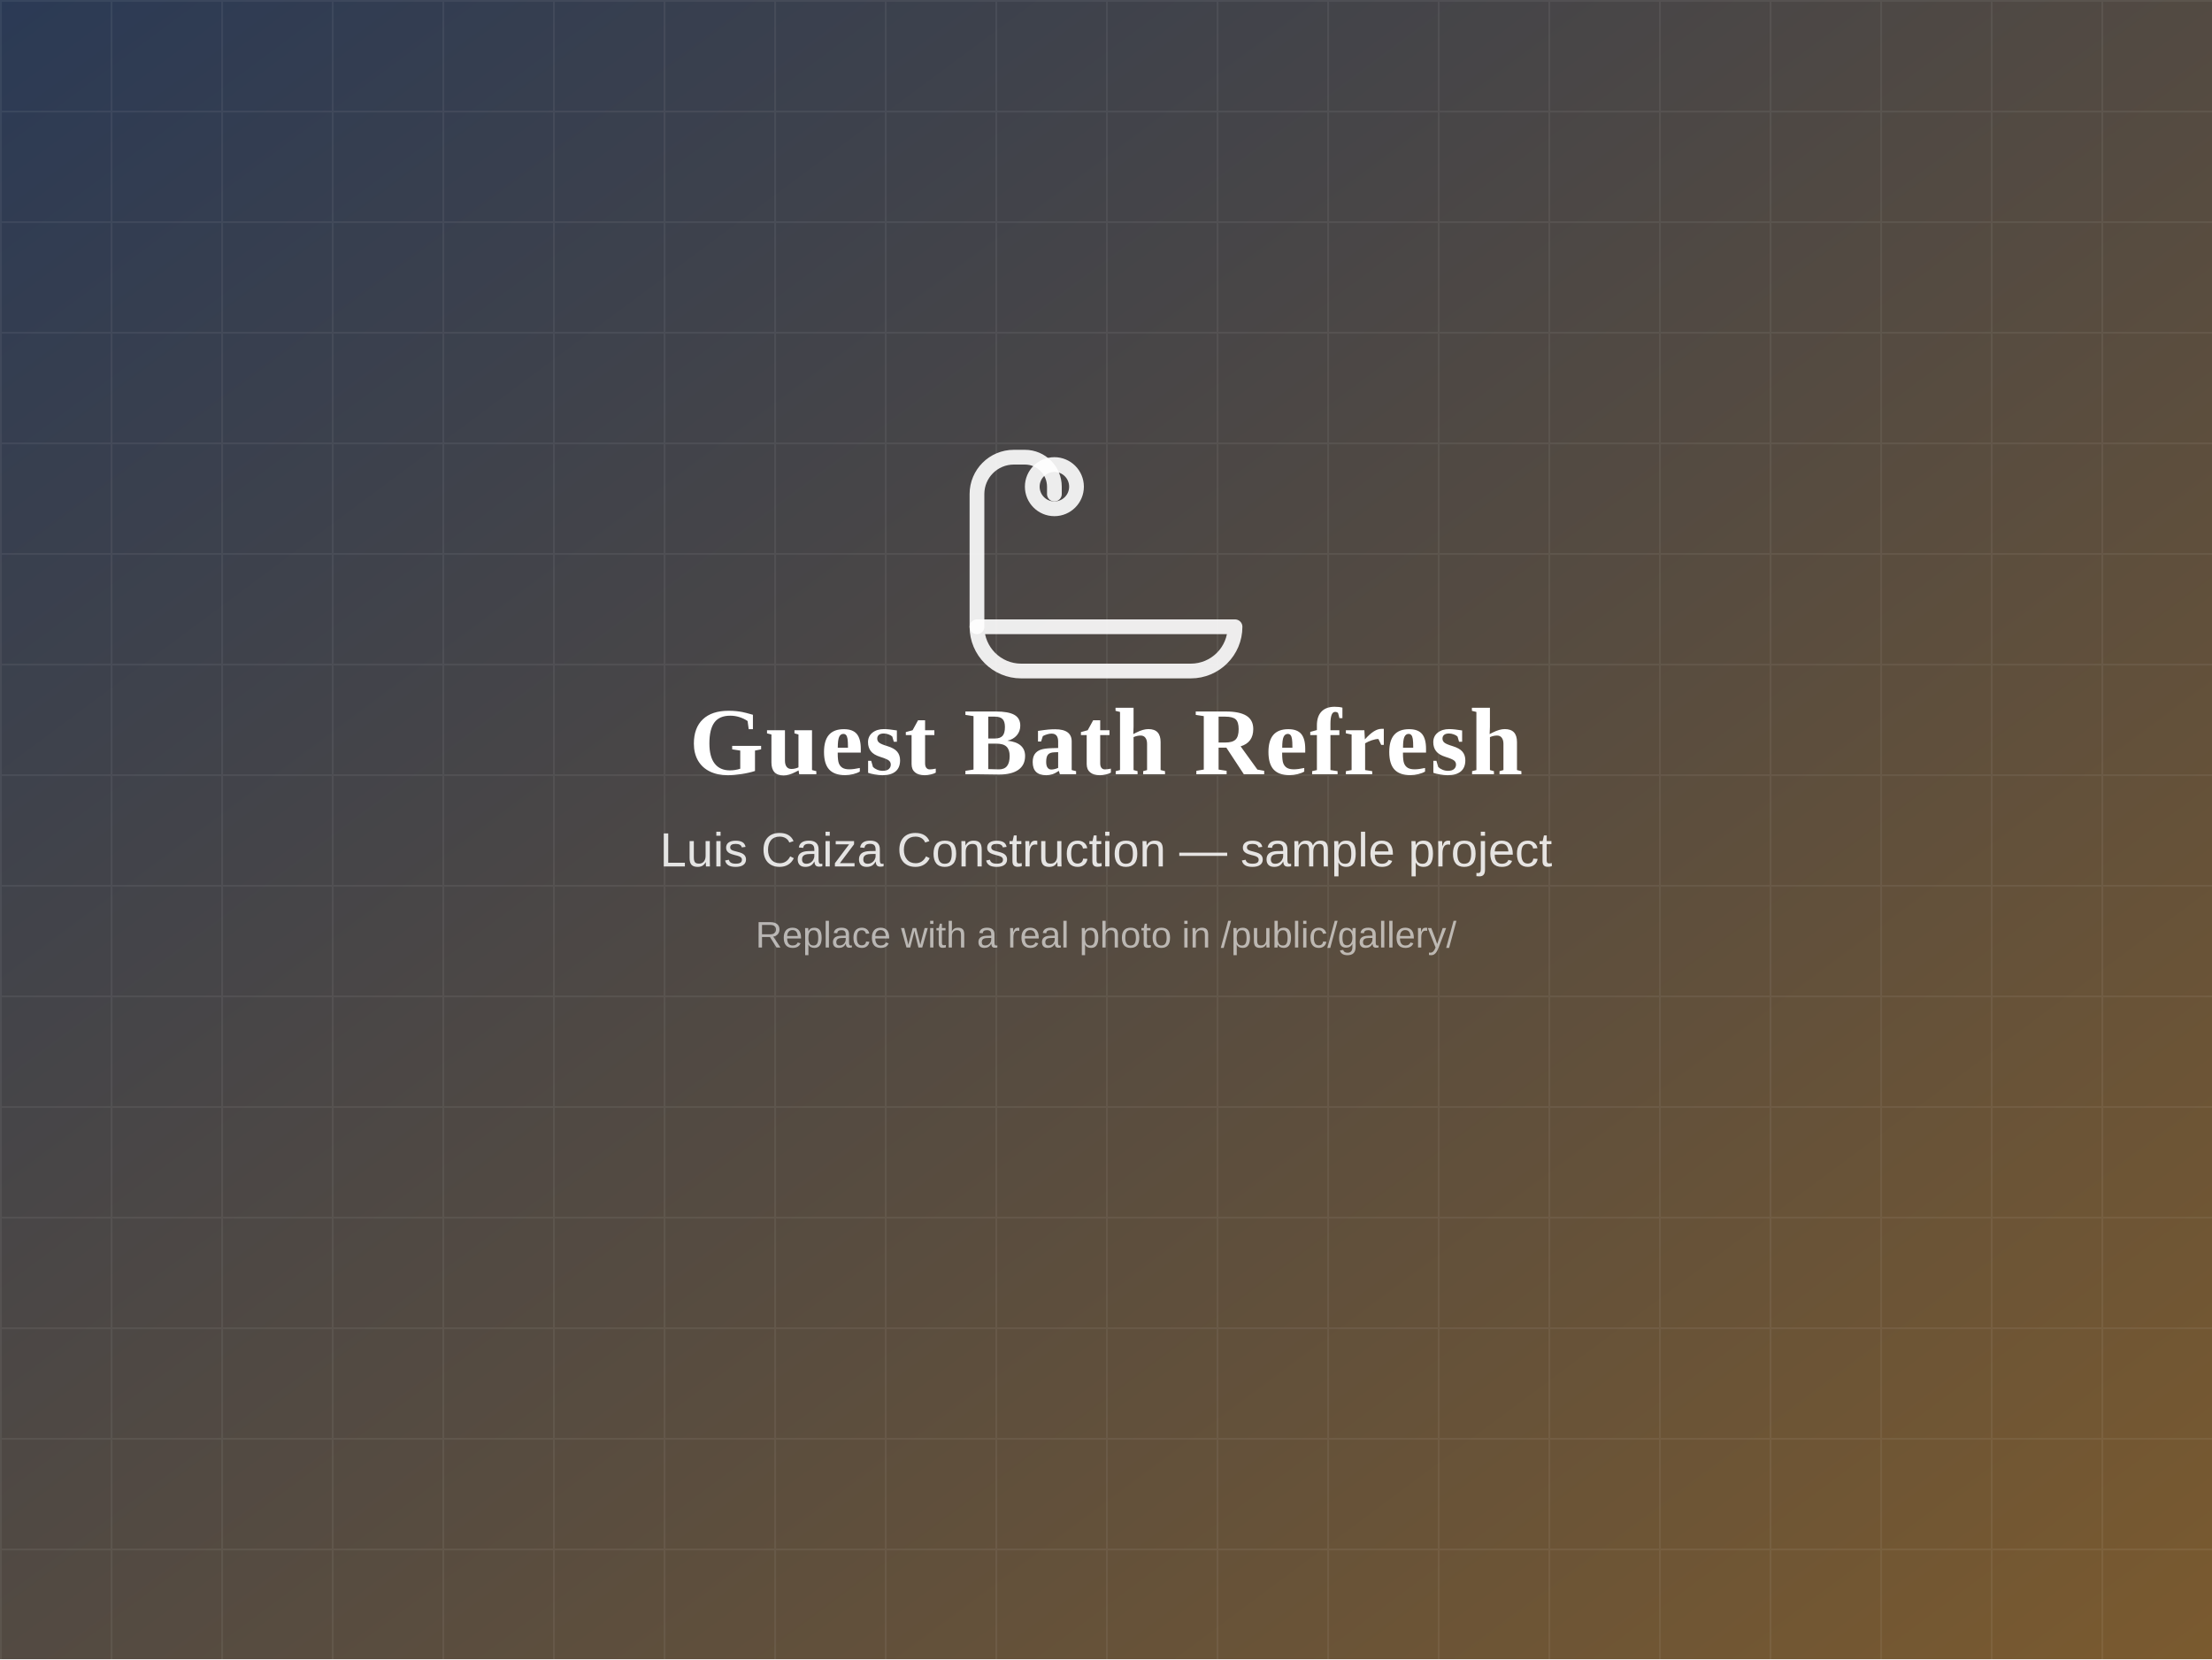
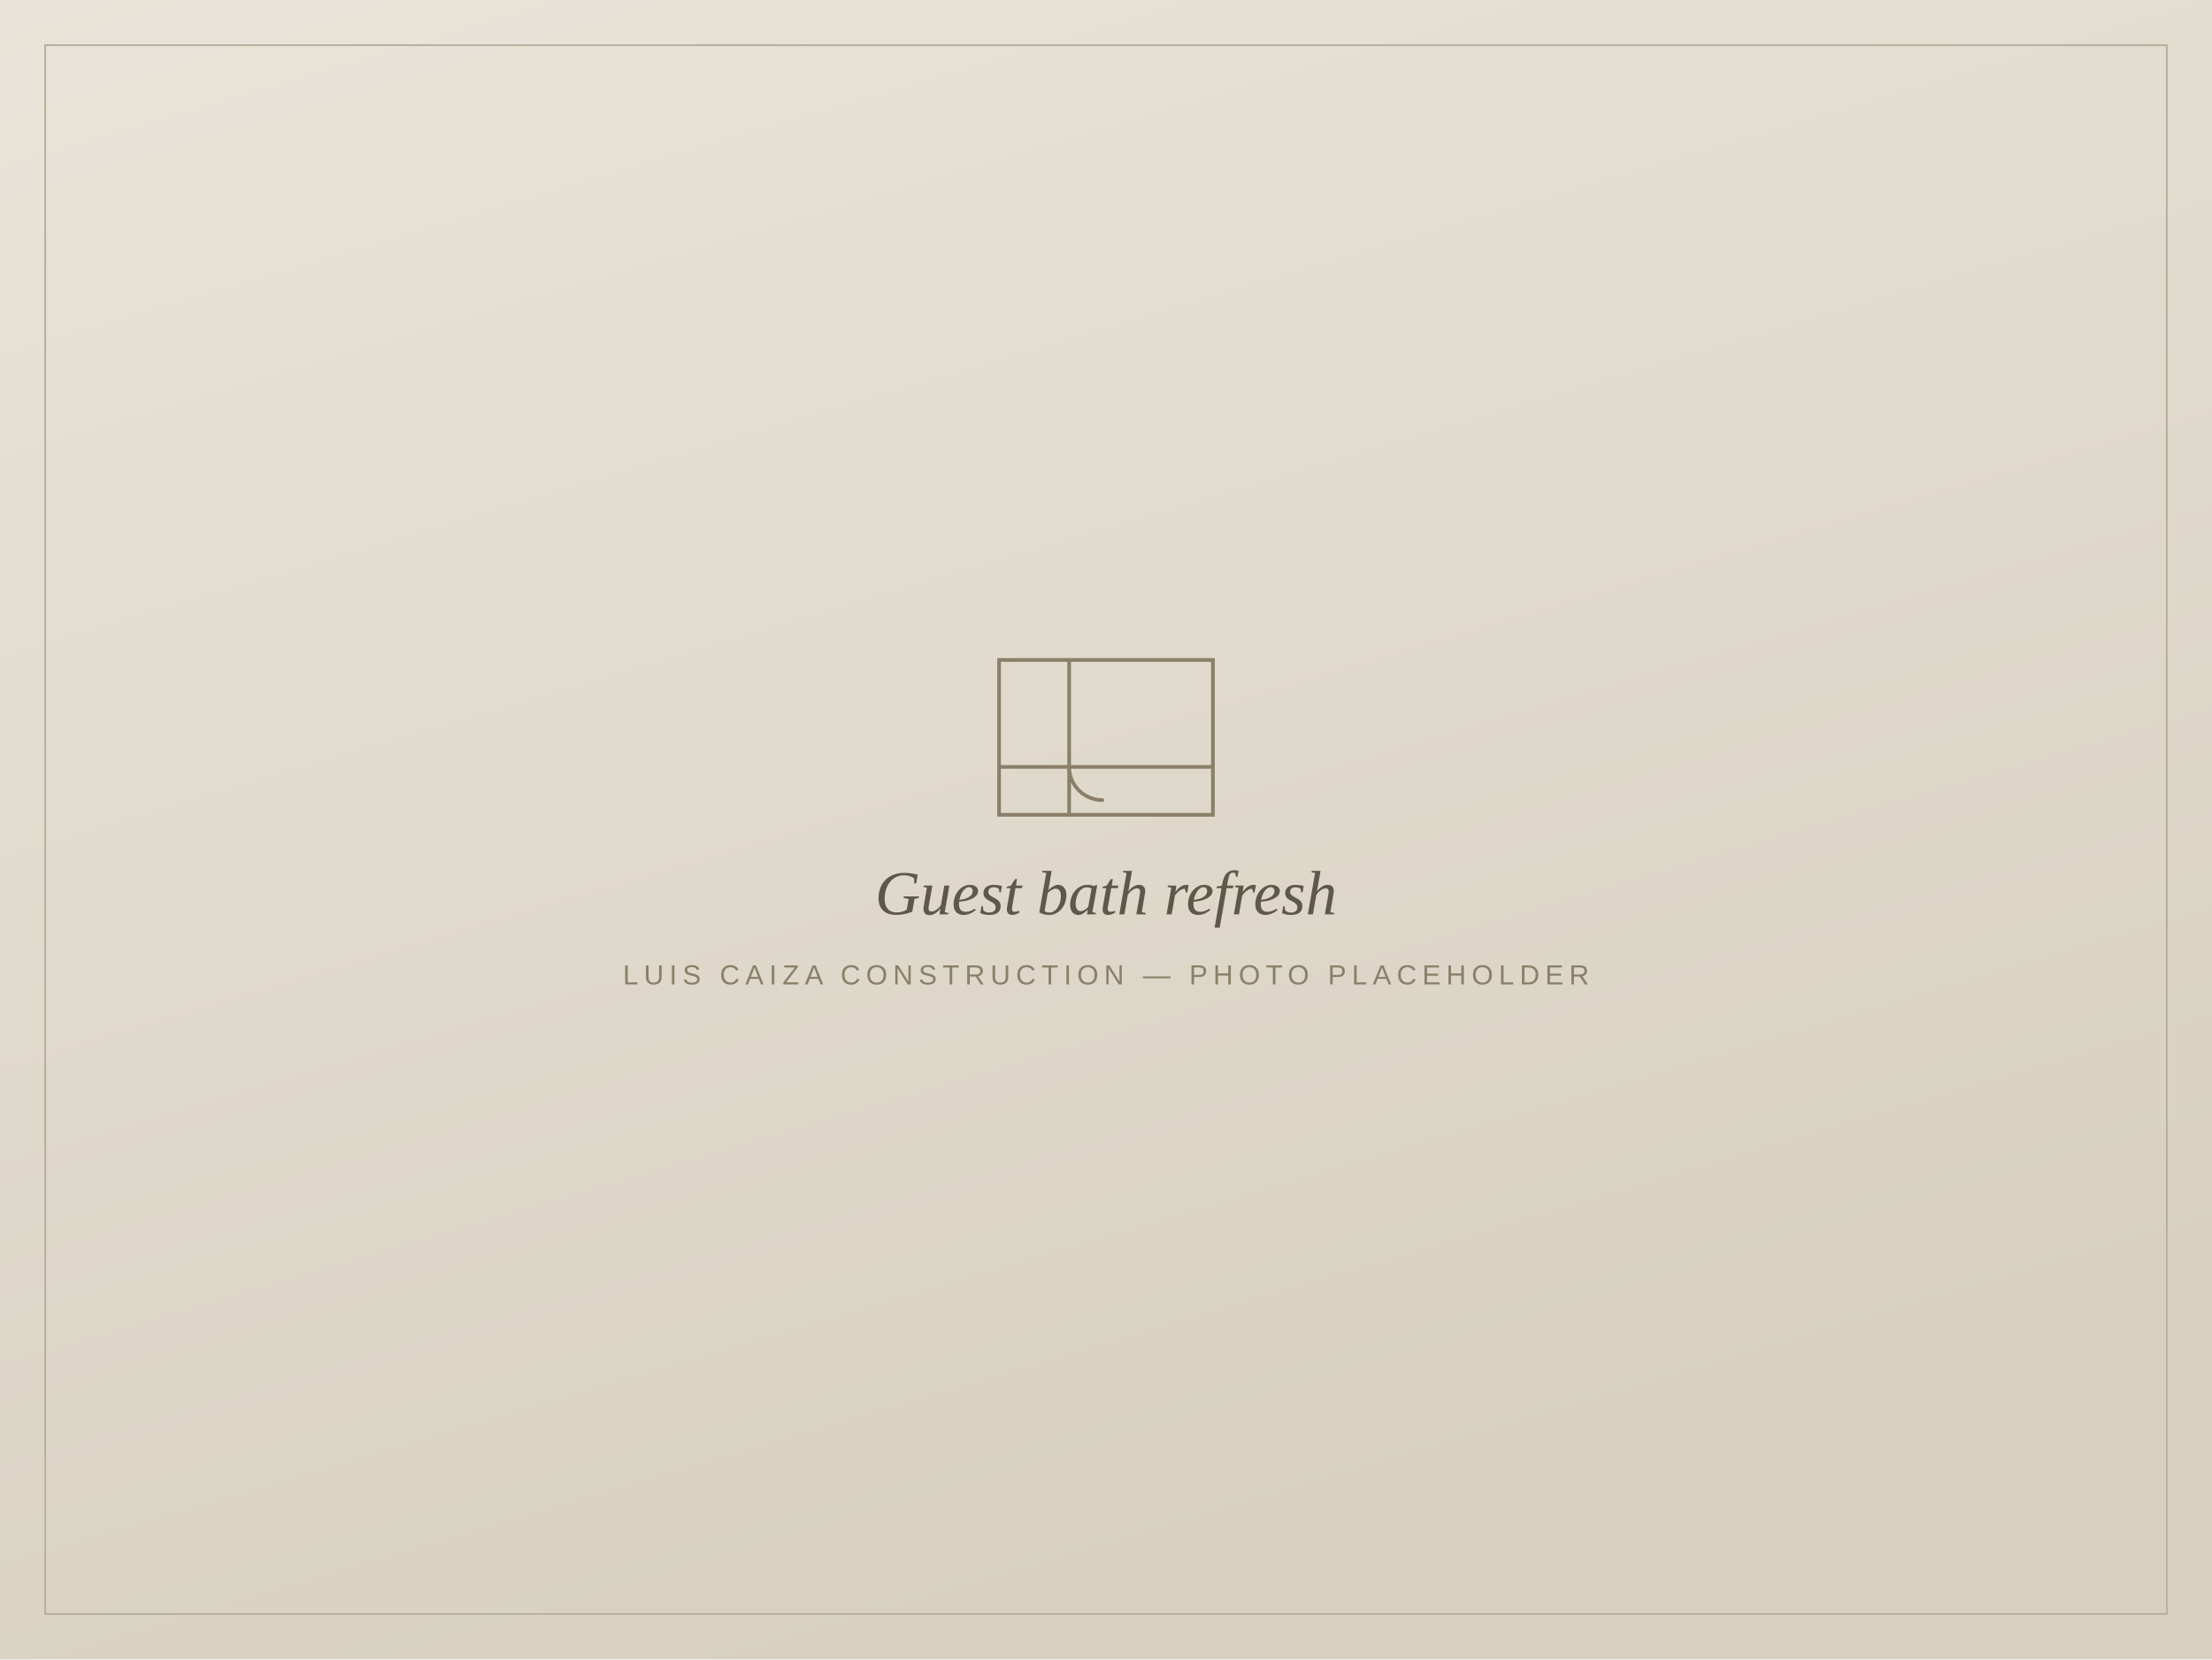
- <svg xmlns="http://www.w3.org/2000/svg" width="1200" height="900" viewBox="0 0 1200 900" role="img" aria-label="Guest Bath Refresh — placeholder project photo">
+ <svg xmlns="http://www.w3.org/2000/svg" width="1200" height="900" viewBox="0 0 1200 900" role="img" aria-label="Guest bath refresh — photo placeholder">
  <defs>
-     <linearGradient id="g" x1="0" y1="0" x2="1" y2="1">
-       <stop offset="0" stop-color="#2b3a55" />
-       <stop offset="1" stop-color="#7a5a2f" />
+     <linearGradient id="p" x1="0" y1="0" x2="0.4" y2="1">
+       <stop offset="0" stop-color="#e9e4d9" />
+       <stop offset="1" stop-color="#d8d1c1" />
    </linearGradient>
-     <pattern id="grid" width="60" height="60" patternUnits="userSpaceOnUse">
-       <path d="M60 0H0V60" fill="none" stroke="#ffffff" stroke-opacity="0.06" stroke-width="2" />
-     </pattern>
  </defs>
-   <rect width="1200" height="900" fill="url(#g)" />
-   <rect width="1200" height="900" fill="url(#grid)" />
-   <g transform="translate(600 410)" fill="#ffffff" text-anchor="middle" font-family="Georgia, 'Times New Roman', serif">
-     <g transform="translate(0 -110)" fill="none" stroke="#ffffff" stroke-opacity="0.9" stroke-width="8" stroke-linecap="round" stroke-linejoin="round">
-       <path d="M-70 40 h140 a24 24 0 0 1 -24 24 h-92 a24 24 0 0 1 -24 -24 z" />
-       <path d="M-70 40 v-72 a20 20 0 0 1 20 -20 h6 a16 16 0 0 1 16 16 v4" />
-       <circle cx="-28" cy="-36" r="12" />
-     </g>
-     <text y="10" font-size="52" font-weight="700" letter-spacing="1">Guest Bath Refresh</text>
-     <text y="60" font-size="26" fill="#ffffff" fill-opacity="0.85" font-family="Arial, Helvetica, sans-serif">Luis Caiza Construction — sample project</text>
-     <text y="104" font-size="20" fill="#ffffff" fill-opacity="0.6" font-family="Arial, Helvetica, sans-serif">Replace with a real photo in /public/gallery/</text>
+   <rect width="1200" height="900" fill="url(#p)" />
+   <rect x="24.5" y="24.5" width="1151" height="851" fill="none" stroke="#b9b19c" stroke-width="1" />
+   <g stroke="#8a8069" stroke-width="2" fill="none" stroke-linecap="round">
+     <rect x="542" y="358" width="116" height="84" />
+     <path d="M542 416 h116" />
+     <path d="M580 358 v84 M580 416 a18 18 0 0 0 18 18" />
  </g>
+   <text x="600" y="496" text-anchor="middle" font-family="Georgia, 'Times New Roman', serif" font-style="italic" font-size="34" fill="#5d5849">Guest bath refresh</text>
+   <text x="600" y="534" text-anchor="middle" font-family="Arial, Helvetica, sans-serif" font-size="15" letter-spacing="3" fill="#8a8069">LUIS CAIZA CONSTRUCTION — PHOTO PLACEHOLDER</text>
</svg>
